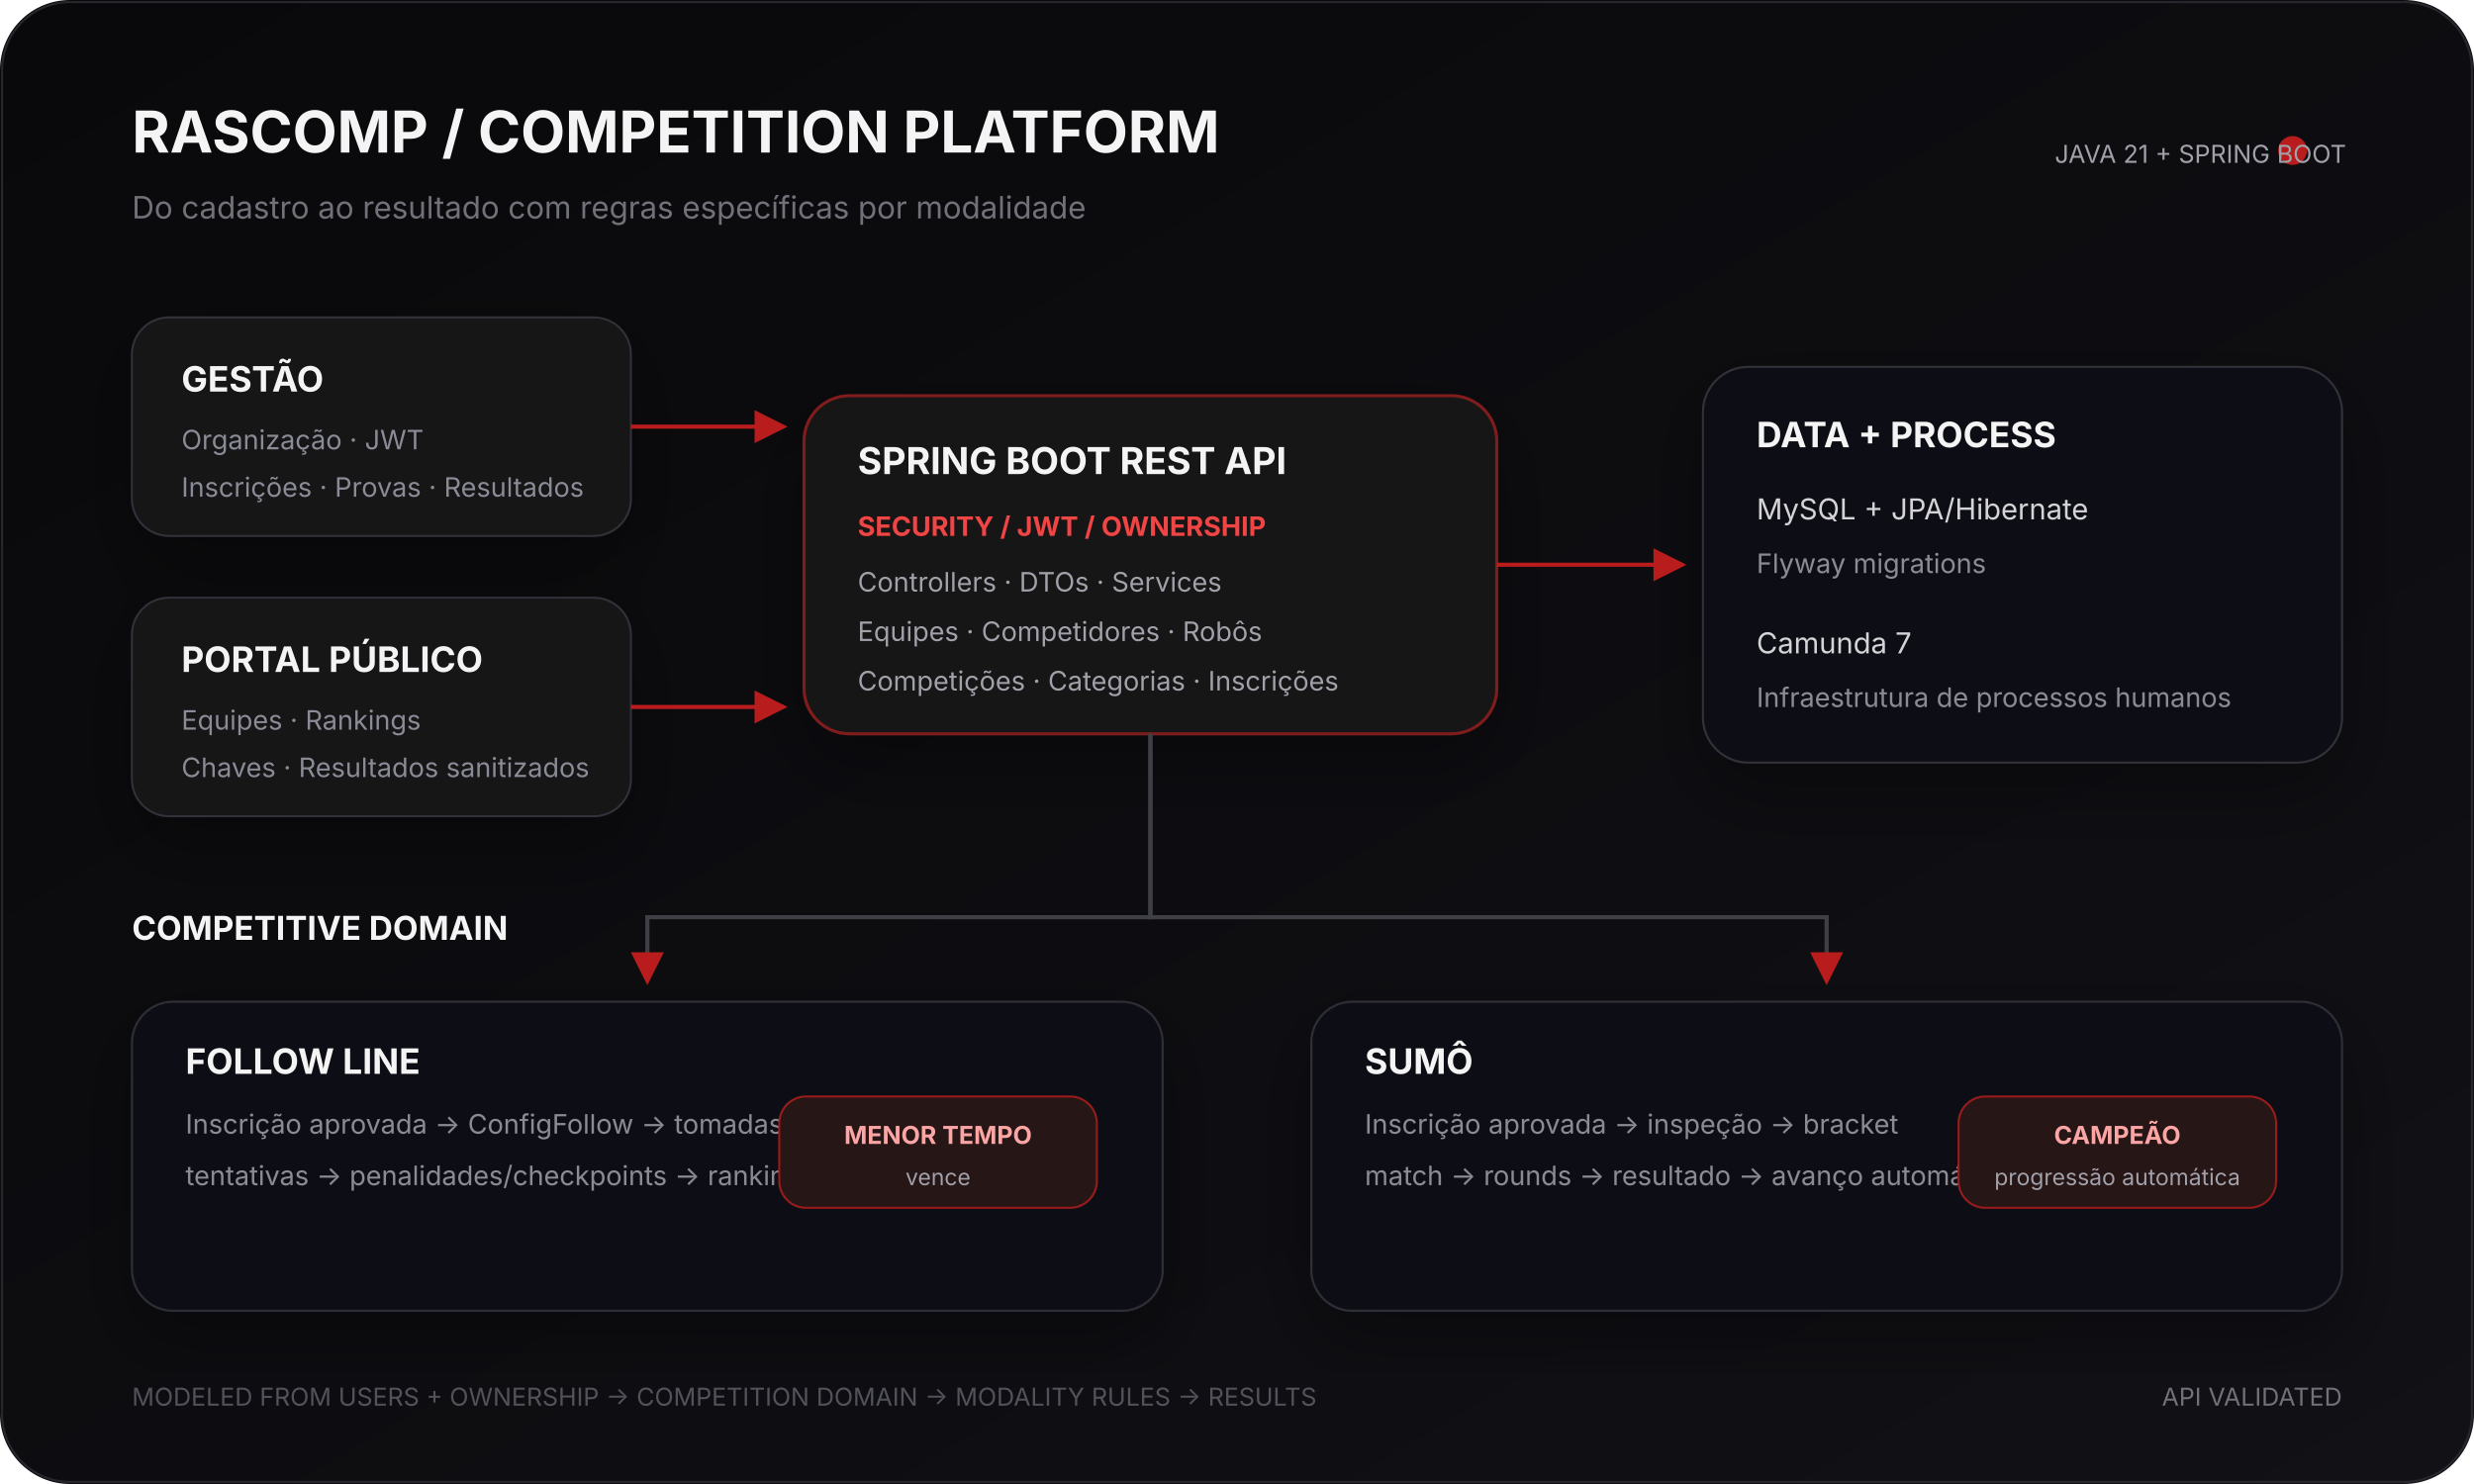
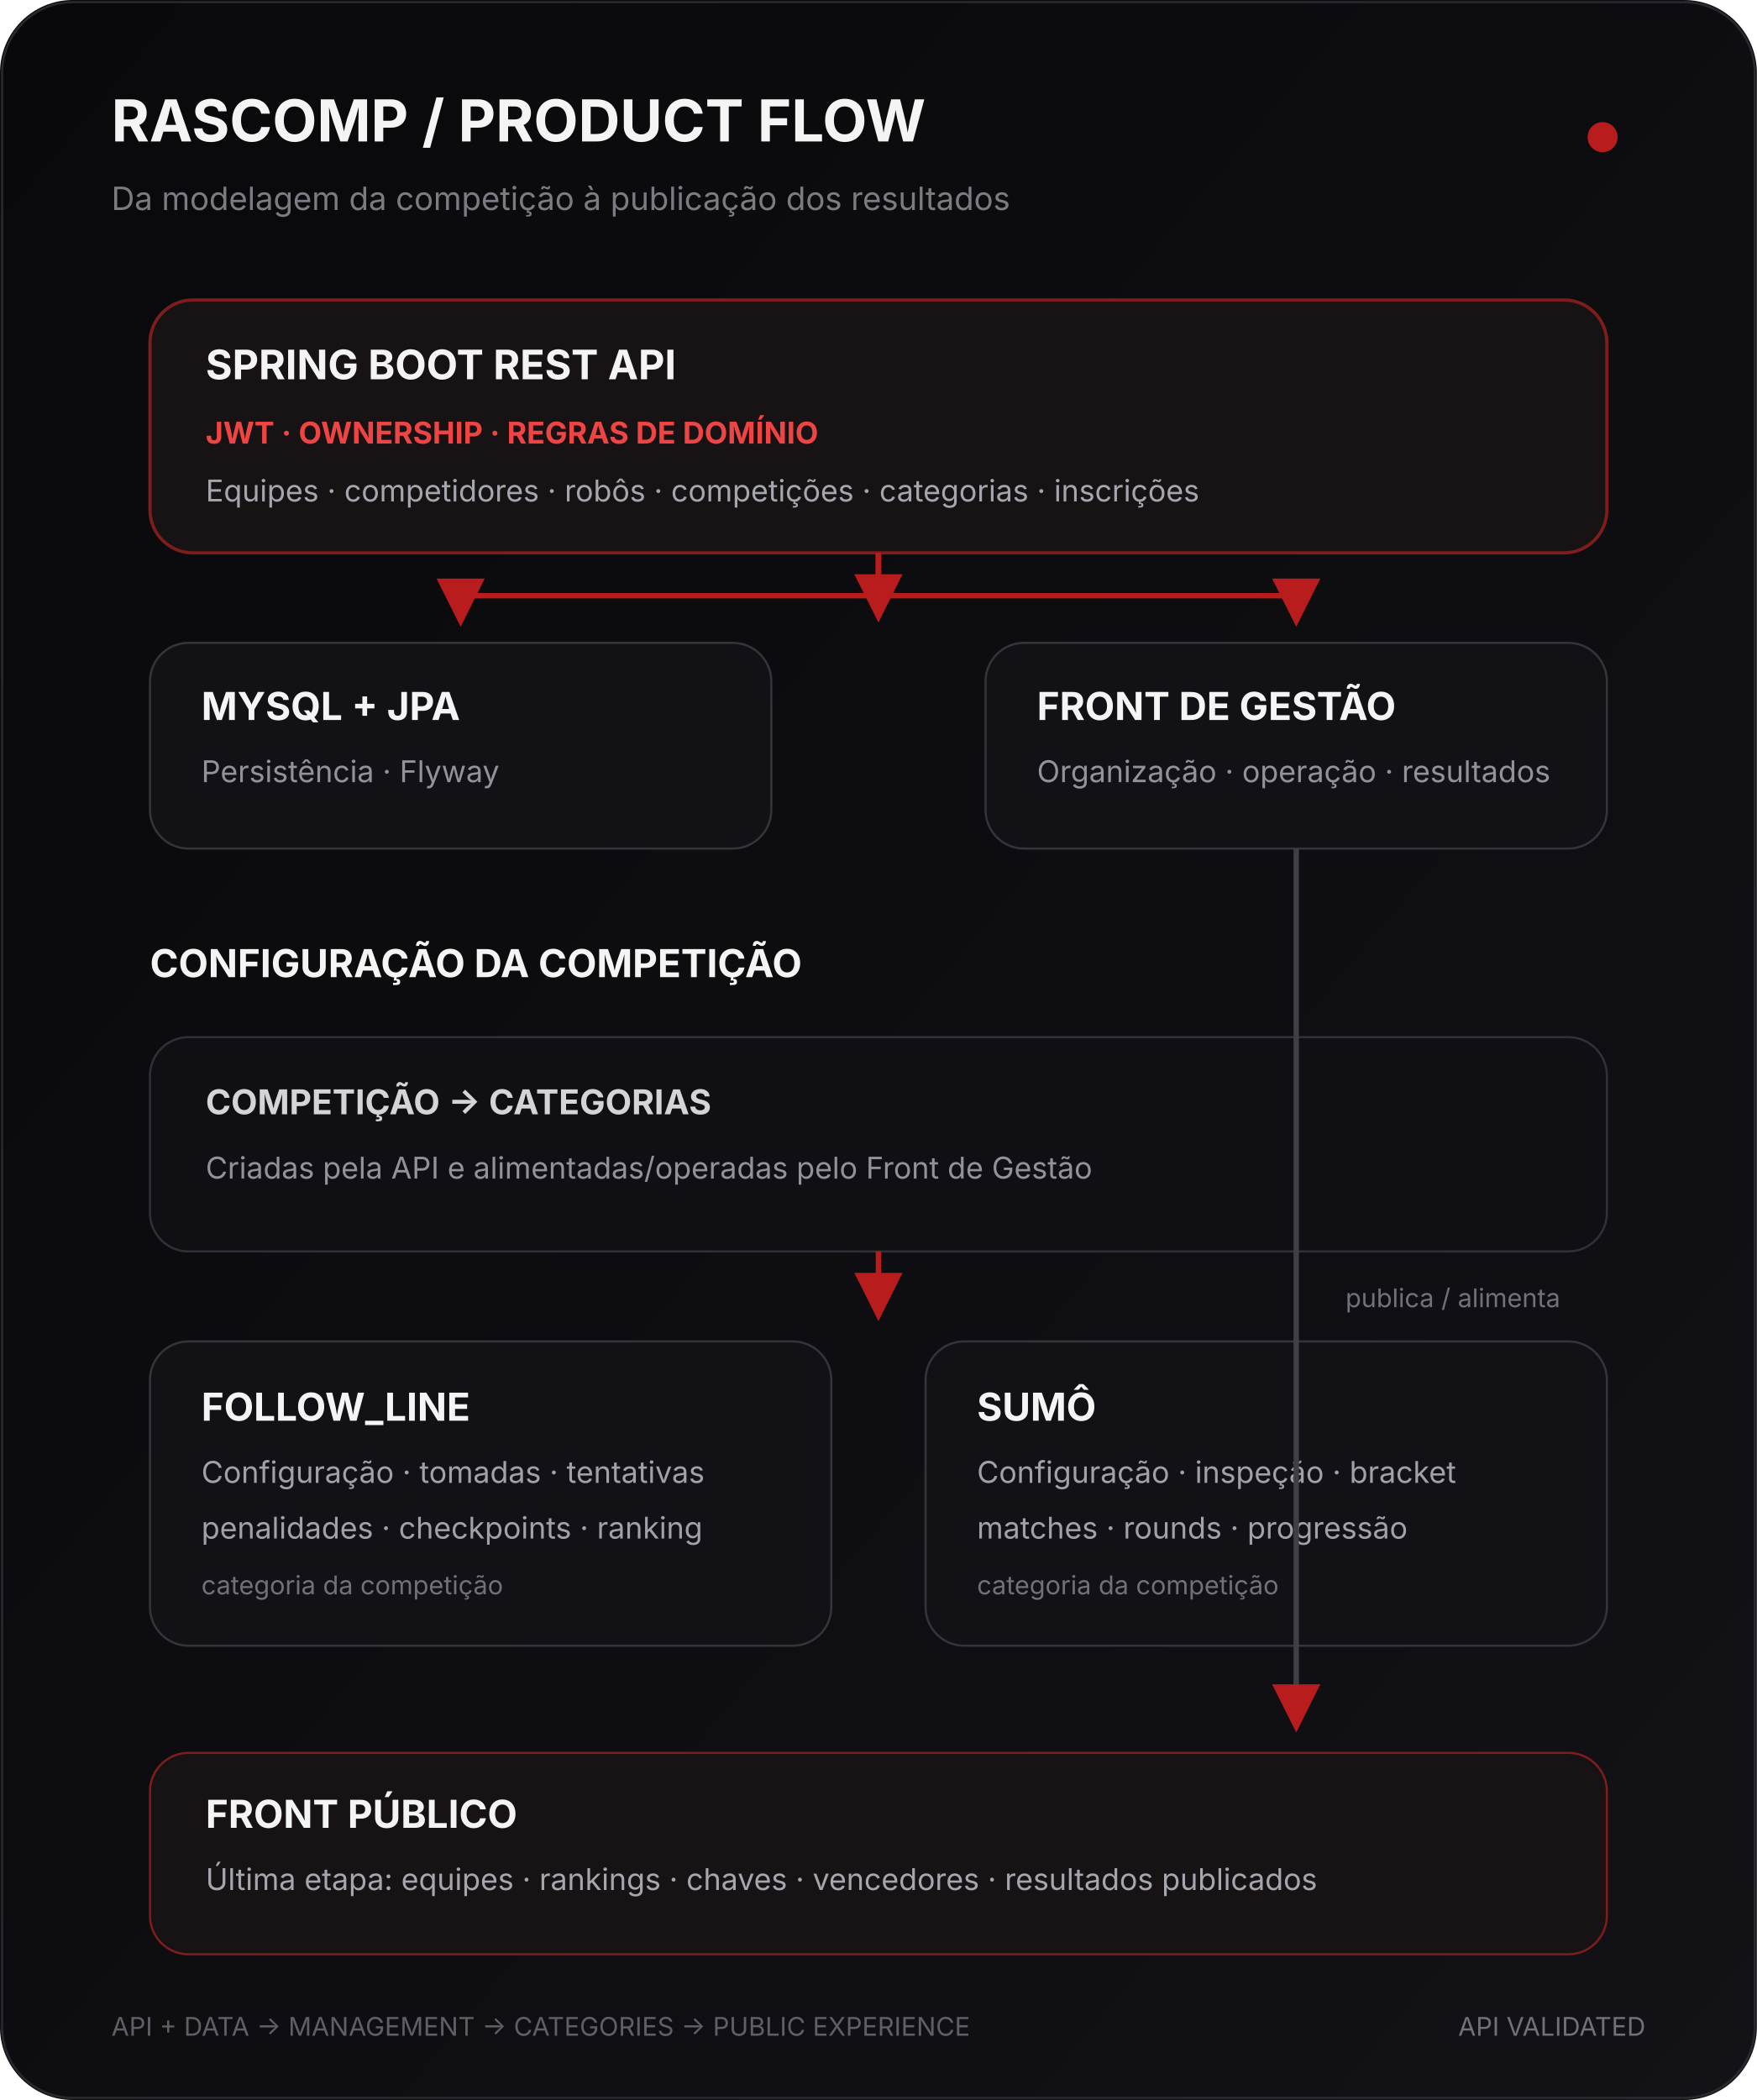
- <svg xmlns="http://www.w3.org/2000/svg" viewBox="0 0 1200 720" role="img" aria-labelledby="title desc">
+ <svg xmlns="http://www.w3.org/2000/svg" viewBox="0 0 820 980" role="img" aria-labelledby="title desc">
  <defs>
    <linearGradient id="bg" x1="0" y1="0" x2="1" y2="1">
      <stop offset="0" stop-color="#09090b" />
-       <stop offset="1" stop-color="#111116" />
+       <stop offset="1" stop-color="#121217" />
    </linearGradient>
-     <filter id="shadow" x="-20%" y="-20%" width="140%" height="140%">
-       <feDropShadow dx="0" dy="14" stdDeviation="18" flood-color="#000" flood-opacity=".32" />
-     </filter>
-     <marker id="arrow" markerWidth="8" markerHeight="8" refX="7" refY="4" orient="auto">
-       <path d="M0 0L8 4L0 8Z" fill="#b91c1c" />
+     <marker id="arrow" markerWidth="9" markerHeight="9" refX="8" refY="4.5" orient="auto">
+       <path d="M0 0L9 4.5L0 9Z" fill="#b91c1c" />
    </marker>
  </defs>
-   <rect width="1200" height="720" rx="34" fill="url(#bg)" />
-   <rect x="1" y="1" width="1198" height="718" rx="33" fill="none" stroke="#27272d" />
-   <text x="64" y="74" fill="#f4f4f5" font-family="Inter,Arial,sans-serif" font-size="28" font-weight="700">RASCOMP / COMPETITION PLATFORM</text>
-   <text x="64" y="106" fill="#71717a" font-family="Inter,Arial,sans-serif" font-size="15">Do cadastro ao resultado com regras específicas por modalidade</text>
-   <circle cx="1112" cy="73" r="7" fill="#b91c1c" />
-   <text x="1138" y="79" text-anchor="end" fill="#a1a1aa" font-family="Inter,Arial,sans-serif" font-size="12">JAVA 21 + SPRING BOOT</text>
-   <g filter="url(#shadow)">
-     <rect x="64" y="154" width="242" height="106" rx="18" fill="#131318" stroke="#303038" />
-     <text x="88" y="190" fill="#f4f4f5" font-family="Inter,Arial,sans-serif" font-size="17" font-weight="700">GESTÃO</text>
-     <text x="88" y="218" fill="#8b8b95" font-family="Inter,Arial,sans-serif" font-size="13">Organização · JWT</text>
-     <text x="88" y="241" fill="#8b8b95" font-family="Inter,Arial,sans-serif" font-size="13">Inscrições · Provas · Resultados</text>
-     <rect x="64" y="290" width="242" height="106" rx="18" fill="#131318" stroke="#303038" />
-     <text x="88" y="326" fill="#f4f4f5" font-family="Inter,Arial,sans-serif" font-size="17" font-weight="700">PORTAL PÚBLICO</text>
-     <text x="88" y="354" fill="#8b8b95" font-family="Inter,Arial,sans-serif" font-size="13">Equipes · Rankings</text>
-     <text x="88" y="377" fill="#8b8b95" font-family="Inter,Arial,sans-serif" font-size="13">Chaves · Resultados sanitizados</text>
-     <rect x="390" y="192" width="336" height="164" rx="22" fill="#171315" stroke="#7f1d1d" stroke-width="1.5" />
-     <text x="416" y="230" fill="#f4f4f5" font-family="Inter,Arial,sans-serif" font-size="18" font-weight="700">SPRING BOOT REST API</text>
-     <text x="416" y="260" fill="#ef4444" font-family="Inter,Arial,sans-serif" font-size="13" font-weight="700">SECURITY / JWT / OWNERSHIP</text>
-     <text x="416" y="287" fill="#a1a1aa" font-family="Inter,Arial,sans-serif" font-size="13">Controllers · DTOs · Services</text>
-     <text x="416" y="311" fill="#a1a1aa" font-family="Inter,Arial,sans-serif" font-size="13">Equipes · Competidores · Robôs</text>
-     <text x="416" y="335" fill="#a1a1aa" font-family="Inter,Arial,sans-serif" font-size="13">Competições · Categorias · Inscrições</text>
-     <rect x="826" y="178" width="310" height="192" rx="22" fill="#101014" stroke="#303038" />
-     <text x="852" y="217" fill="#f4f4f5" font-family="Inter,Arial,sans-serif" font-size="17" font-weight="700">DATA + PROCESS</text>
-     <text x="852" y="252" fill="#d4d4d8" font-family="Inter,Arial,sans-serif" font-size="14">MySQL + JPA/Hibernate</text>
-     <text x="852" y="278" fill="#8b8b95" font-family="Inter,Arial,sans-serif" font-size="13">Flyway migrations</text>
-     <text x="852" y="317" fill="#d4d4d8" font-family="Inter,Arial,sans-serif" font-size="14">Camunda 7</text>
-     <text x="852" y="343" fill="#8b8b95" font-family="Inter,Arial,sans-serif" font-size="13">Infraestrutura de processos humanos</text>
+   <rect width="820" height="980" rx="34" fill="url(#bg)" />
+   <rect x="1" y="1" width="818" height="978" rx="33" fill="none" stroke="#29292f" />
+   <text x="52" y="66" fill="#f4f4f5" font-family="Inter,Arial,sans-serif" font-size="27" font-weight="700">RASCOMP / PRODUCT FLOW</text>
+   <text x="52" y="98" fill="#7b7b84" font-family="Inter,Arial,sans-serif" font-size="15">Da modelagem da competição à publicação dos resultados</text>
+   <circle cx="748" cy="64" r="7" fill="#b91c1c" />
+   <g font-family="Inter,Arial,sans-serif">
+     <rect x="70" y="140" width="680" height="118" rx="20" fill="#171315" stroke="#7f1d1d" stroke-width="1.5" />
+     <text x="96" y="177" fill="#f4f4f5" font-size="19" font-weight="700">SPRING BOOT REST API</text>
+     <text x="96" y="207" fill="#ef4444" font-size="14" font-weight="700">JWT · OWNERSHIP · REGRAS DE DOMÍNIO</text>
+     <text x="96" y="234" fill="#a6a6ae" font-size="14">Equipes · competidores · robôs · competições · categorias · inscrições</text>
+     <path d="M410 258V288" stroke="#b91c1c" stroke-width="2.5" marker-end="url(#arrow)" />
+     <rect x="70" y="300" width="290" height="96" rx="18" fill="#111116" stroke="#34343b" />
+     <text x="94" y="336" fill="#f4f4f5" font-size="18" font-weight="700">MYSQL + JPA</text>
+     <text x="94" y="365" fill="#92929b" font-size="14">Persistência · Flyway</text>
+     <rect x="460" y="300" width="290" height="96" rx="18" fill="#111116" stroke="#34343b" />
+     <text x="484" y="336" fill="#f4f4f5" font-size="18" font-weight="700">FRONT DE GESTÃO</text>
+     <text x="484" y="365" fill="#92929b" font-size="14">Organização · operação · resultados</text>
+     <path d="M410 258V278H605V290" stroke="#b91c1c" stroke-width="2.5" fill="none" marker-end="url(#arrow)" />
+     <path d="M410 258V278H215V290" stroke="#b91c1c" stroke-width="2.5" fill="none" marker-end="url(#arrow)" />
+     <text x="70" y="456" fill="#f4f4f5" font-size="18" font-weight="700">CONFIGURAÇÃO DA COMPETIÇÃO</text>
+     <rect x="70" y="484" width="680" height="100" rx="18" fill="#101014" stroke="#303038" />
+     <text x="96" y="520" fill="#d4d4d8" font-size="16" font-weight="700">COMPETIÇÃO → CATEGORIAS</text>
+     <text x="96" y="550" fill="#92929b" font-size="14">Criadas pela API e alimentadas/operadas pelo Front de Gestão</text>
+     <path d="M410 584V614" stroke="#b91c1c" stroke-width="2.5" marker-end="url(#arrow)" />
+     <rect x="70" y="626" width="318" height="142" rx="18" fill="#111116" stroke="#34343b" />
+     <text x="94" y="663" fill="#f4f4f5" font-size="18" font-weight="700">FOLLOW_LINE</text>
+     <text x="94" y="692" fill="#a1a1aa" font-size="14">Configuração · tomadas · tentativas</text>
+     <text x="94" y="718" fill="#a1a1aa" font-size="14">penalidades · checkpoints · ranking</text>
+     <text x="94" y="744" fill="#71717a" font-size="12">categoria da competição</text>
+     <rect x="432" y="626" width="318" height="142" rx="18" fill="#111116" stroke="#34343b" />
+     <text x="456" y="663" fill="#f4f4f5" font-size="18" font-weight="700">SUMÔ</text>
+     <text x="456" y="692" fill="#a1a1aa" font-size="14">Configuração · inspeção · bracket</text>
+     <text x="456" y="718" fill="#a1a1aa" font-size="14">matches · rounds · progressão</text>
+     <text x="456" y="744" fill="#71717a" font-size="12">categoria da competição</text>
+     <path d="M605 396V806" stroke="#3f3f46" stroke-width="2.5" marker-end="url(#arrow)" />
+     <rect x="70" y="818" width="680" height="94" rx="18" fill="#171315" stroke="#7f1d1d" />
+     <text x="96" y="853" fill="#f4f4f5" font-size="18" font-weight="700">FRONT PÚBLICO</text>
+     <text x="96" y="882" fill="#a6a6ae" font-size="14">Última etapa: equipes · rankings · chaves · vencedores · resultados publicados</text>
+     <text x="628" y="610" fill="#71717a" font-size="12">publica / alimenta</text>
  </g>
-   <g fill="none" stroke="#b91c1c" stroke-width="2" marker-end="url(#arrow)">
-     <path d="M306 207H380" />
-     <path d="M306 343H380" />
-     <path d="M726 274H816" />
-   </g>
-   <text x="64" y="456" fill="#f4f4f5" font-family="Inter,Arial,sans-serif" font-size="16" font-weight="700">COMPETITIVE DOMAIN</text>
-   <g filter="url(#shadow)">
-     <rect x="64" y="486" width="500" height="150" rx="20" fill="#111116" stroke="#2f2f37" />
-     <text x="90" y="521" fill="#f4f4f5" font-family="Inter,Arial,sans-serif" font-size="17" font-weight="700">FOLLOW LINE</text>
-     <text x="90" y="550" fill="#8b8b95" font-family="Inter,Arial,sans-serif" font-size="13">Inscrição aprovada → ConfigFollow → tomadas</text>
-     <text x="90" y="575" fill="#8b8b95" font-family="Inter,Arial,sans-serif" font-size="13">tentativas → penalidades/checkpoints → ranking</text>
-     <rect x="378" y="532" width="154" height="54" rx="13" fill="#251215" stroke="#991b1b" />
-     <text x="455" y="555" text-anchor="middle" fill="#fca5a5" font-family="Inter,Arial,sans-serif" font-size="12" font-weight="700">MENOR TEMPO</text>
-     <text x="455" y="575" text-anchor="middle" fill="#a1a1aa" font-family="Inter,Arial,sans-serif" font-size="11">vence</text>
-     <rect x="636" y="486" width="500" height="150" rx="20" fill="#111116" stroke="#2f2f37" />
-     <text x="662" y="521" fill="#f4f4f5" font-family="Inter,Arial,sans-serif" font-size="17" font-weight="700">SUMÔ</text>
-     <text x="662" y="550" fill="#8b8b95" font-family="Inter,Arial,sans-serif" font-size="13">Inscrição aprovada → inspeção → bracket</text>
-     <text x="662" y="575" fill="#8b8b95" font-family="Inter,Arial,sans-serif" font-size="13">match → rounds → resultado → avanço automático</text>
-     <rect x="950" y="532" width="154" height="54" rx="13" fill="#251215" stroke="#991b1b" />
-     <text x="1027" y="555" text-anchor="middle" fill="#fca5a5" font-family="Inter,Arial,sans-serif" font-size="12" font-weight="700">CAMPEÃO</text>
-     <text x="1027" y="575" text-anchor="middle" fill="#a1a1aa" font-family="Inter,Arial,sans-serif" font-size="11">progressão automática</text>
-   </g>
-   <path d="M558 356V445H314V476" fill="none" stroke="#3f3f46" stroke-width="2" marker-end="url(#arrow)" />
-   <path d="M558 356V445H886V476" fill="none" stroke="#3f3f46" stroke-width="2" marker-end="url(#arrow)" />
-   <text x="64" y="682" fill="#52525b" font-family="Inter,Arial,sans-serif" font-size="12">MODELED FROM USERS + OWNERSHIP → COMPETITION DOMAIN → MODALITY RULES → RESULTS</text>
-   <text x="1136" y="682" text-anchor="end" fill="#71717a" font-family="Inter,Arial,sans-serif" font-size="12">API VALIDATED</text>
+   <text x="52" y="950" fill="#5f5f67" font-family="Inter,Arial,sans-serif" font-size="12">API + DATA → MANAGEMENT → CATEGORIES → PUBLIC EXPERIENCE</text>
+   <text x="768" y="950" text-anchor="end" fill="#71717a" font-family="Inter,Arial,sans-serif" font-size="12">API VALIDATED</text>
</svg>
